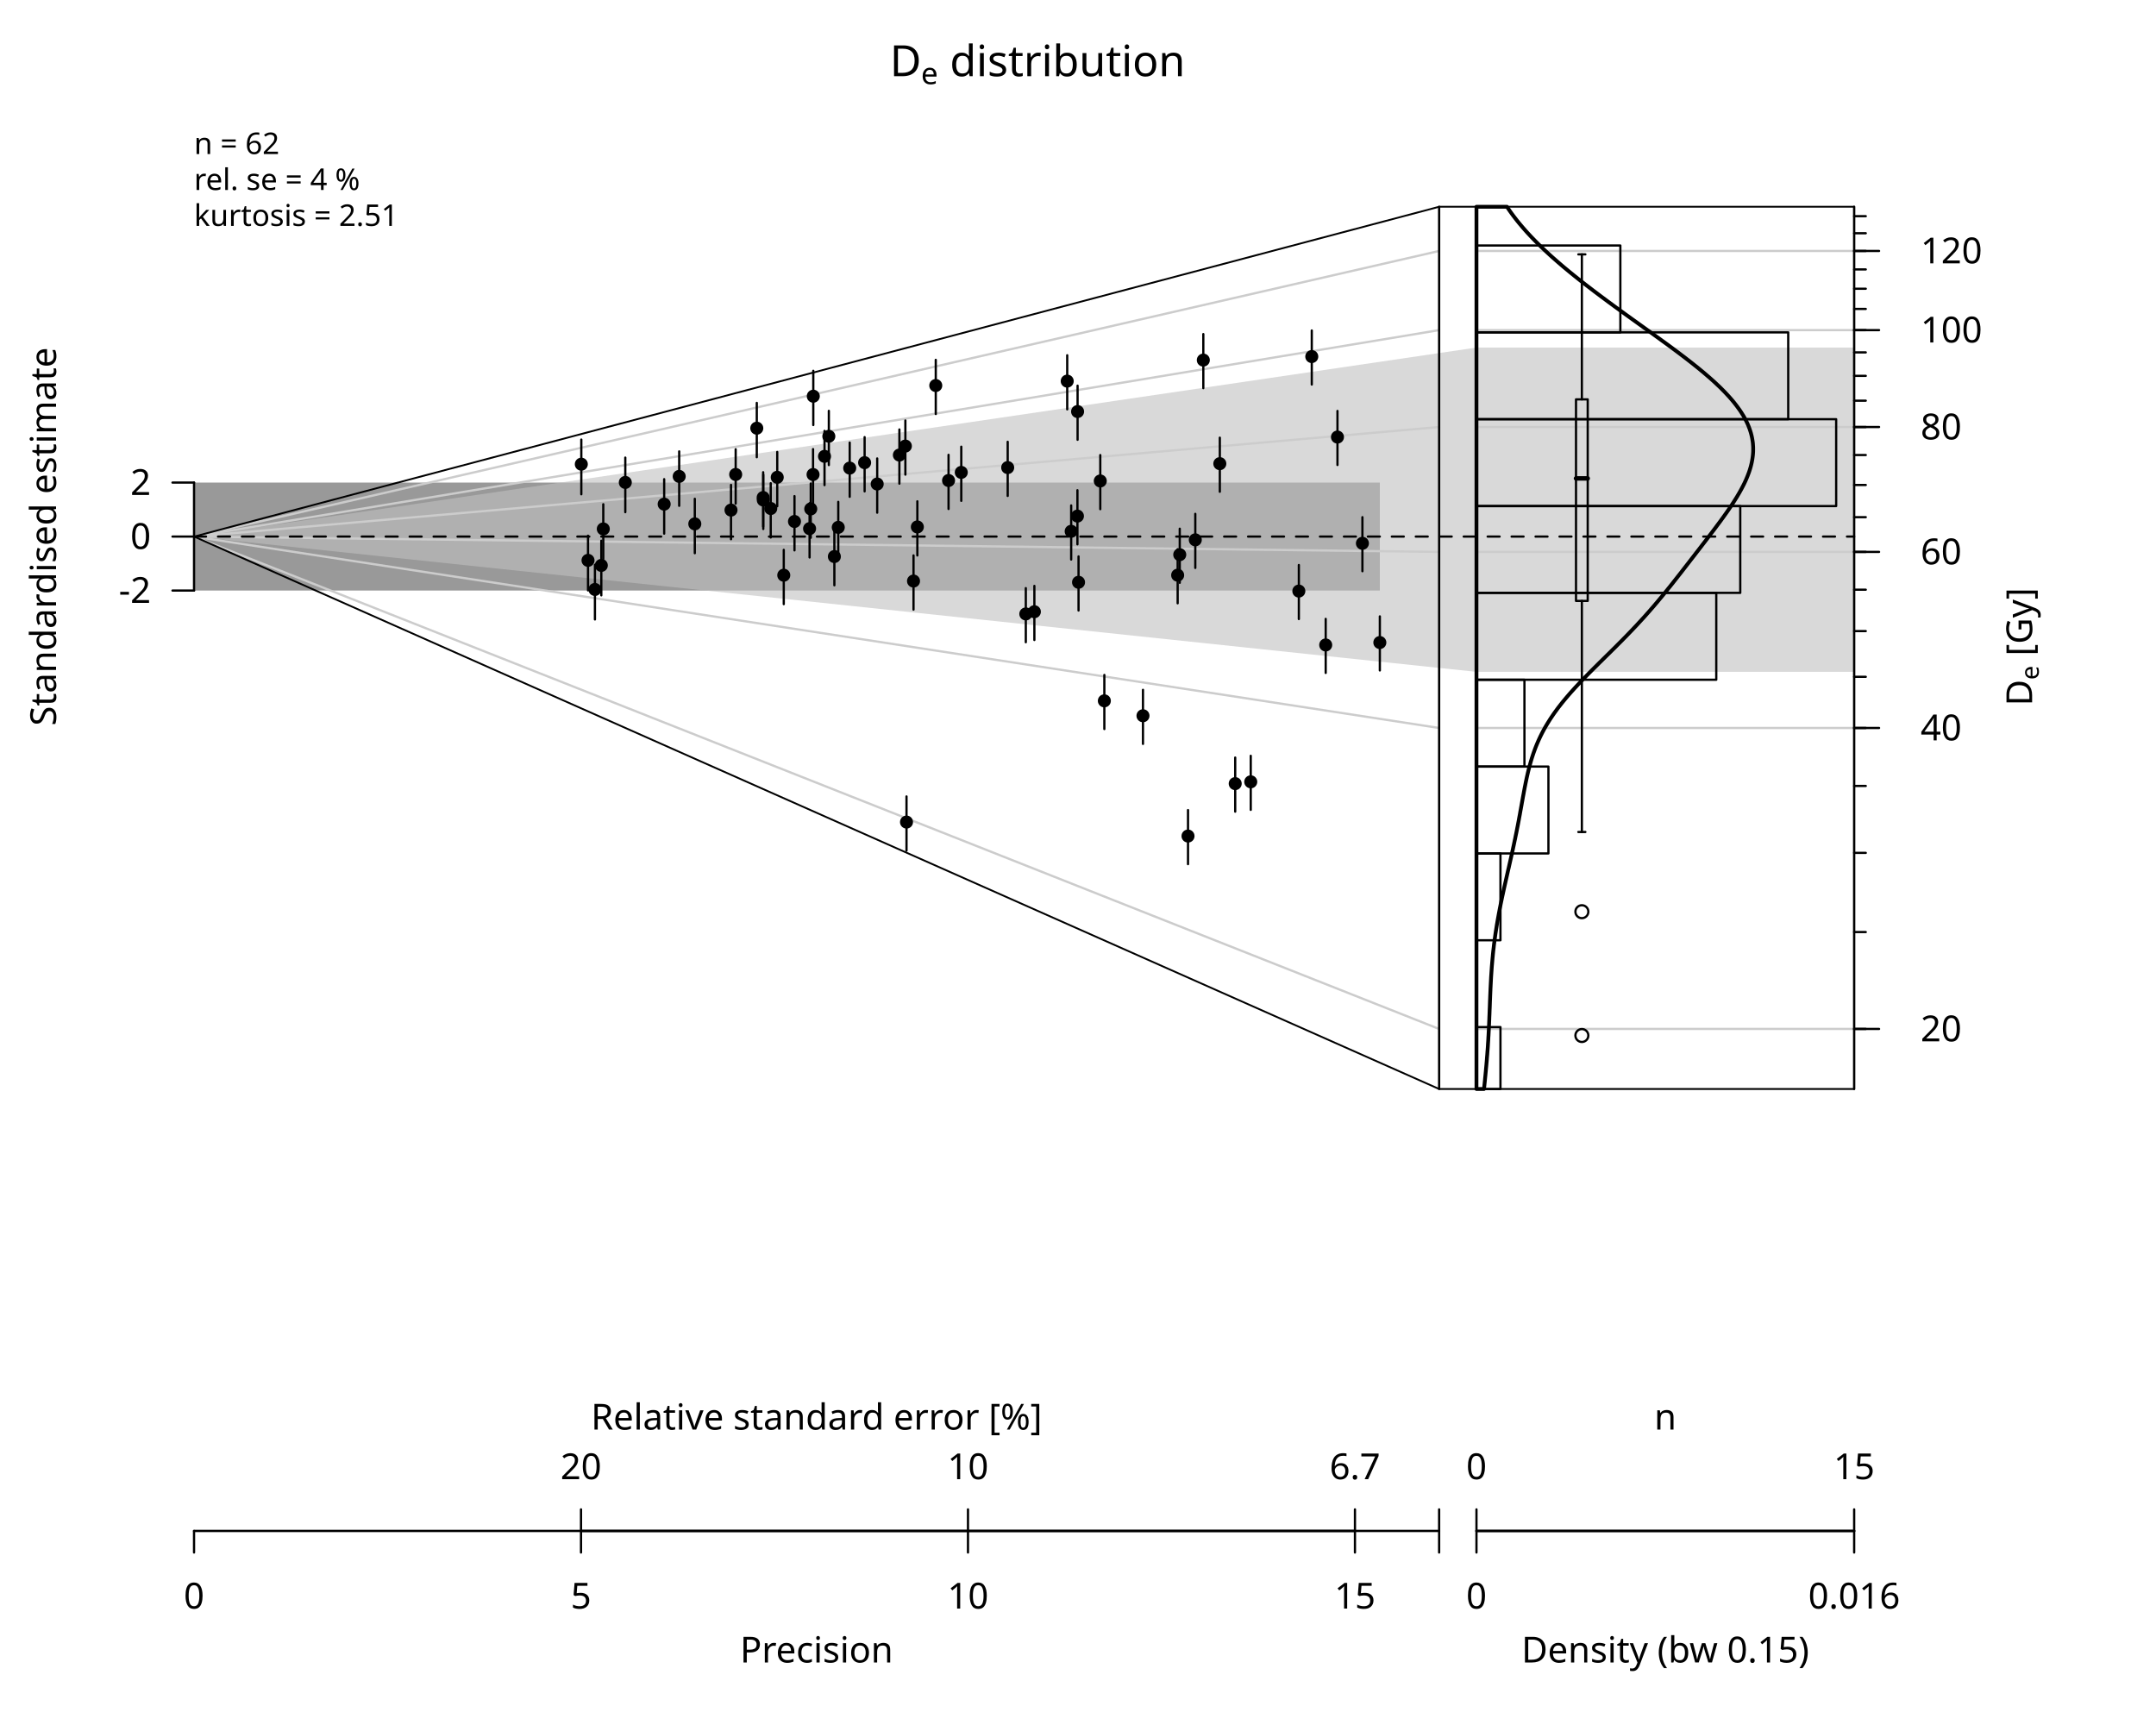
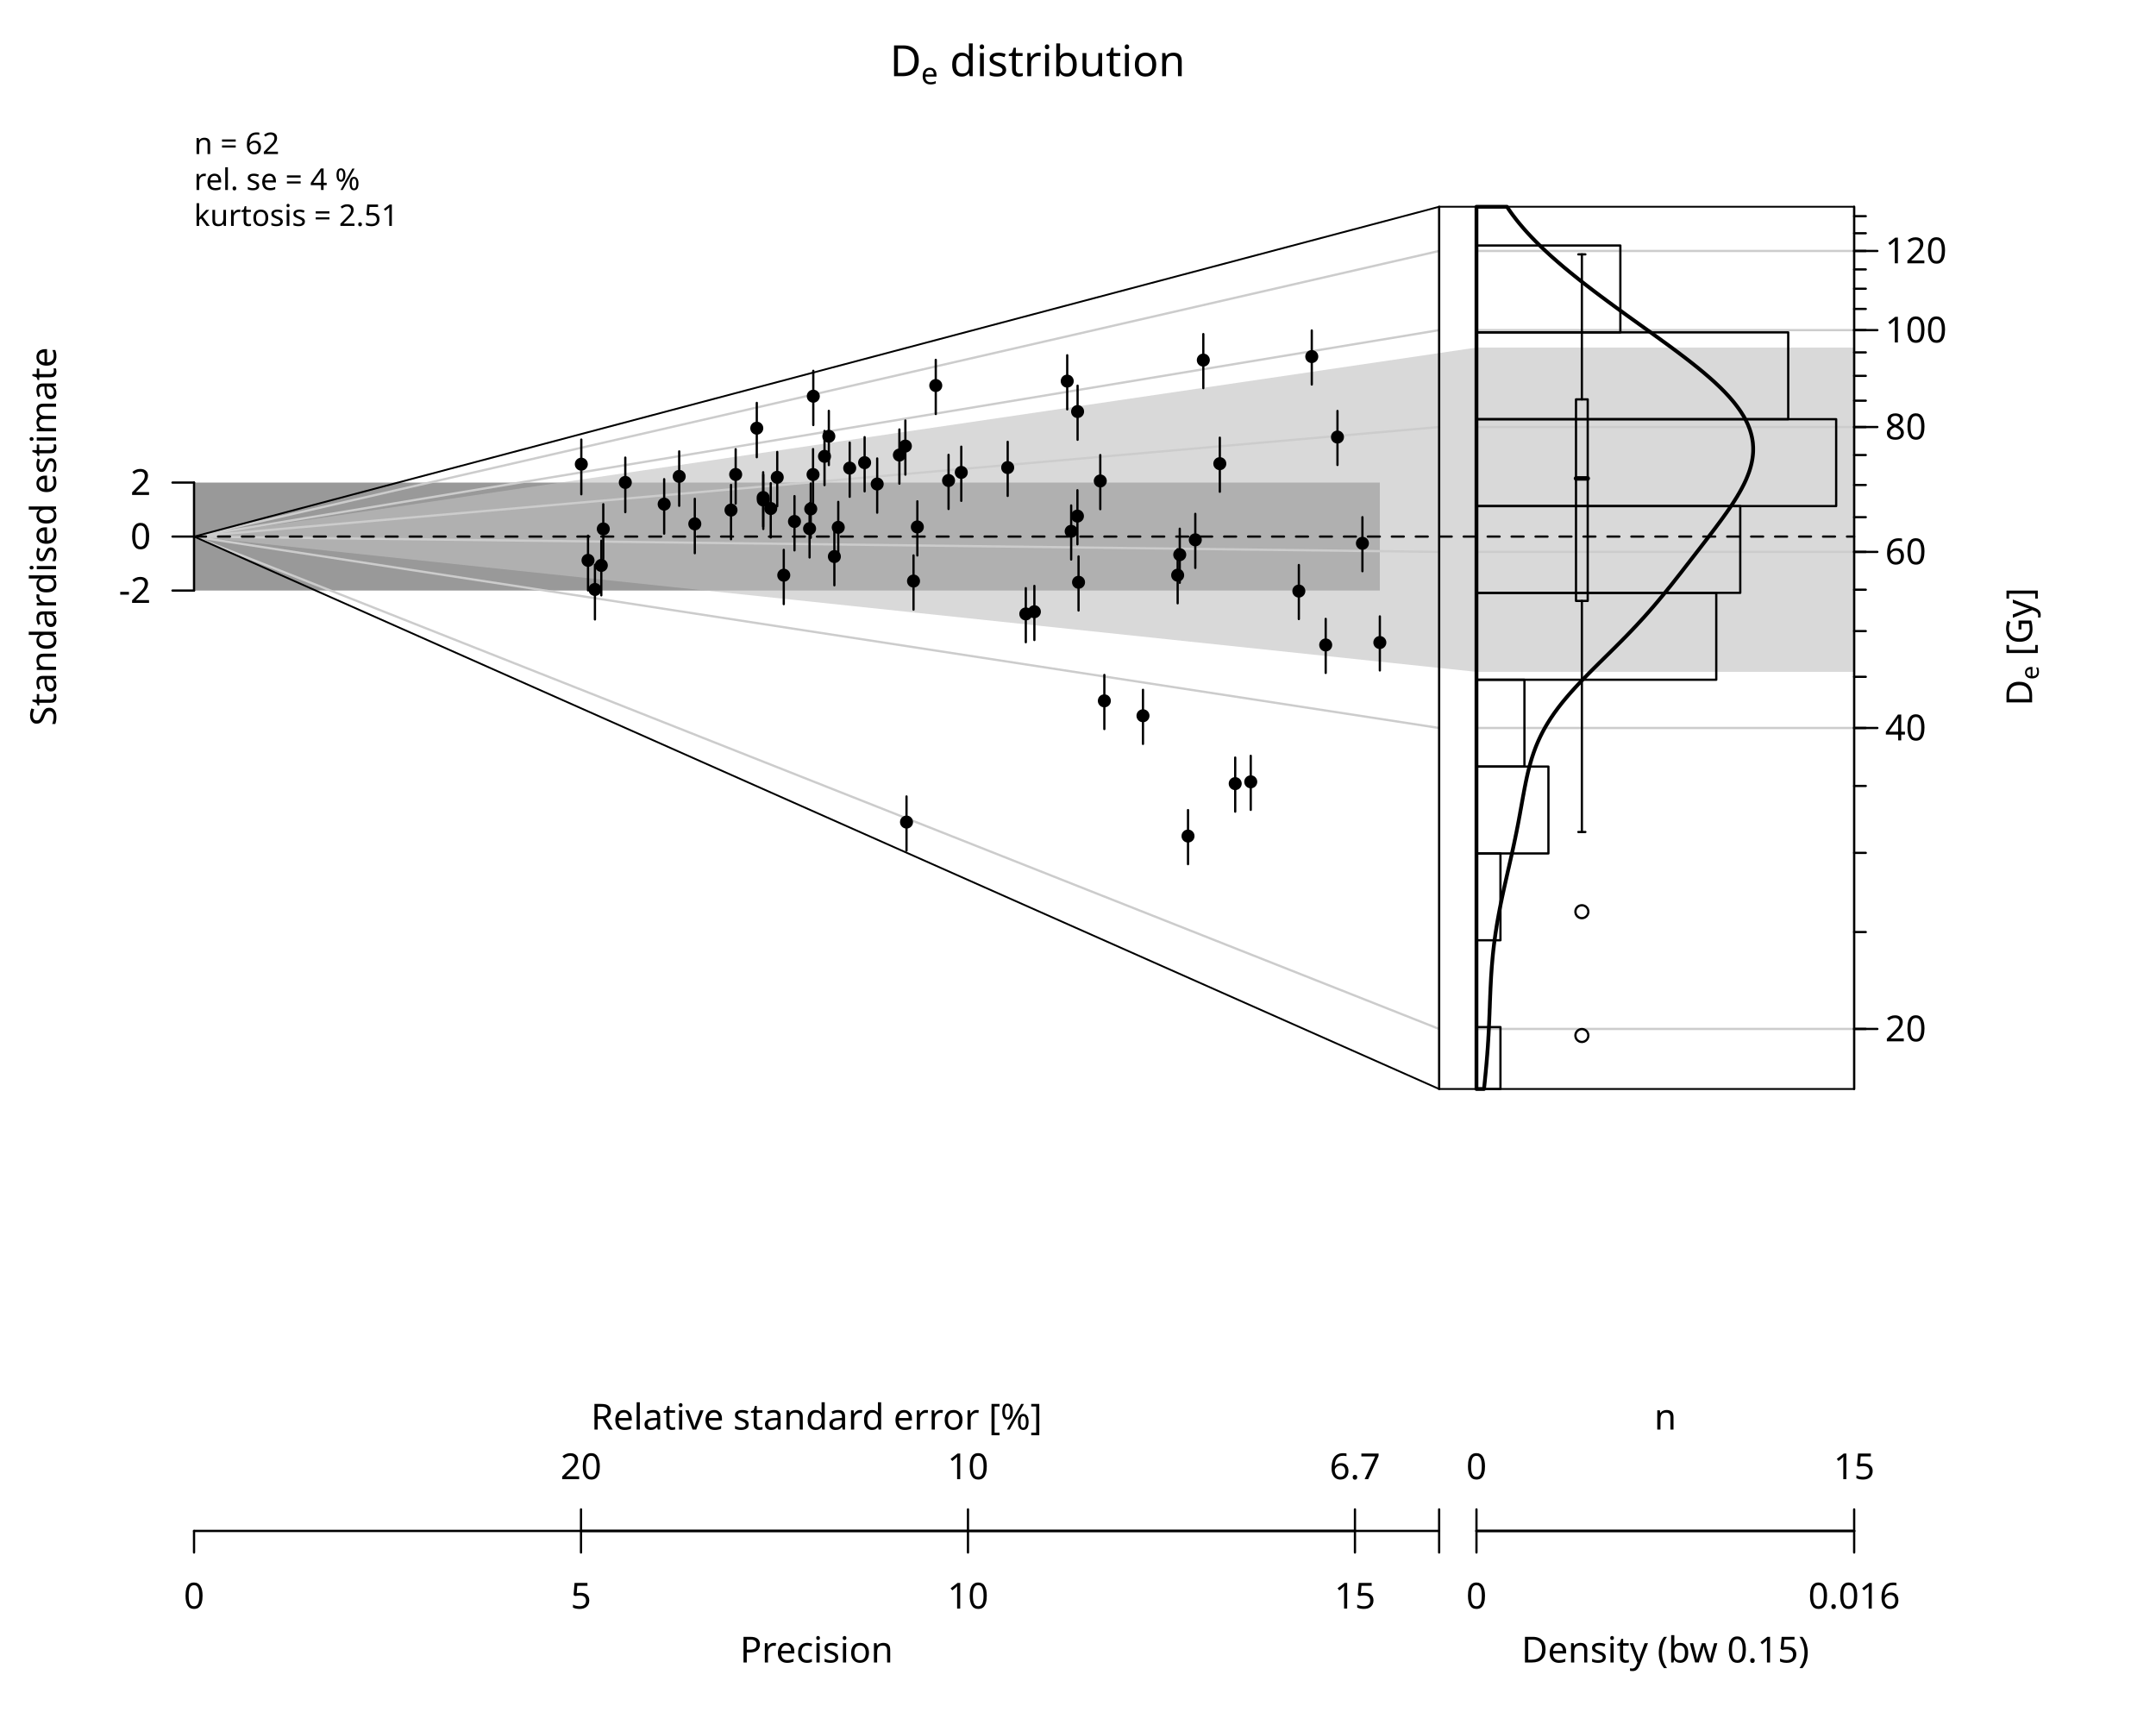
<svg xmlns="http://www.w3.org/2000/svg" class="svglite" data-engine-version="2.0" width="720.00pt" height="576.00pt" viewBox="0 0 720.00 576.00">
  <defs>
    <style type="text/css">
    .svglite line, .svglite polyline, .svglite polygon, .svglite path, .svglite rect, .svglite circle {
      fill: none;
      stroke: #000000;
      stroke-linecap: round;
      stroke-linejoin: round;
      stroke-miterlimit: 10.00;
    }
  </style>
  </defs>
  <rect width="100%" height="100%" style="stroke: none; fill: #FFFFFF;" />
  <defs>
    <clipPath id="cpMC4wMHw3MjAuMDB8MC4wMHw1NzYuMDA=">
      <rect x="0.00" y="0.00" width="720.00" height="576.00" />
    </clipPath>
  </defs>
  <g clip-path="url(#cpMC4wMHw3MjAuMDB8MC4wMHw1NzYuMDA=)">
    <text transform="translate(18.72,179.17) rotate(-90)" text-anchor="middle" style="font-size: 12.00px; font-family: sans;" textLength="119.42px" lengthAdjust="spacingAndGlyphs">Standardised estimate</text>
    <polygon points="64.80,197.19 64.80,161.14 460.80,161.14 460.80,197.19 " style="stroke-width: 0.75; stroke: none; fill: #999999;" />
    <polygon points="619.20,548.09 619.20,-41.09 1173.60,-41.09 1173.60,548.09 " style="stroke-width: 0.75; stroke: none; fill: #FFFFFF;" />
    <polygon points="64.80,179.17 480.60,117.89 493.07,116.05 619.20,116.05 619.20,224.34 493.07,224.34 480.60,223.03 " style="stroke-width: 0.75; stroke: none; fill: #BFBFBF; fill-opacity: 0.60;" />
    <polyline points="64.80,179.17 480.60,343.58 " style="stroke-width: 0.75; stroke: #CCCCCC;" />
    <polyline points="493.07,343.58 619.20,343.58 " style="stroke-width: 0.75; stroke: #CCCCCC;" />
    <polyline points="64.80,179.17 480.60,243.08 " style="stroke-width: 0.75; stroke: #CCCCCC;" />
    <polyline points="493.07,243.08 619.20,243.08 " style="stroke-width: 0.75; stroke: #CCCCCC;" />
    <polyline points="64.80,179.17 480.60,184.29 " style="stroke-width: 0.75; stroke: #CCCCCC;" />
    <polyline points="493.07,184.29 619.20,184.29 " style="stroke-width: 0.75; stroke: #CCCCCC;" />
    <polyline points="64.80,179.17 480.60,142.58 " style="stroke-width: 0.75; stroke: #CCCCCC;" />
    <polyline points="493.07,142.58 619.20,142.58 " style="stroke-width: 0.75; stroke: #CCCCCC;" />
    <polyline points="64.80,179.17 480.60,110.23 " style="stroke-width: 0.75; stroke: #CCCCCC;" />
    <polyline points="493.07,110.23 619.20,110.23 " style="stroke-width: 0.75; stroke: #CCCCCC;" />
    <polyline points="64.80,179.17 480.60,83.80 " style="stroke-width: 0.75; stroke: #CCCCCC;" />
    <polyline points="493.07,83.80 619.20,83.80 " style="stroke-width: 0.75; stroke: #CCCCCC;" />
    <polyline points="64.80,179.17 480.60,179.17 493.07,179.17 619.20,179.17 " style="stroke-width: 0.75; stroke-dasharray: 4.00,4.00;" />
    <text x="297.18" y="25.44" style="font-size: 14.40px; font-family: sans;" textLength="10.40px" lengthAdjust="spacingAndGlyphs">D</text>
    <text x="307.58" y="28.10" style="font-size: 10.08px; font-family: sans;" textLength="5.61px" lengthAdjust="spacingAndGlyphs">e</text>
    <text x="313.19" y="25.44" style="font-size: 14.40px; font-family: sans;" textLength="4.00px" lengthAdjust="spacingAndGlyphs"> </text>
    <text x="317.19" y="25.44" style="font-size: 14.40px; font-family: sans;" textLength="69.64px" lengthAdjust="spacingAndGlyphs">distribution</text>
    <line x1="64.80" y1="511.20" x2="452.49" y2="511.20" style="stroke-width: 0.75;" />
    <line x1="64.80" y1="511.20" x2="64.80" y2="518.40" style="stroke-width: 0.75;" />
    <line x1="194.03" y1="511.20" x2="194.03" y2="518.40" style="stroke-width: 0.75;" />
    <line x1="323.26" y1="511.20" x2="323.26" y2="518.40" style="stroke-width: 0.75;" />
    <line x1="452.49" y1="511.20" x2="452.49" y2="518.40" style="stroke-width: 0.75;" />
    <text x="64.80" y="537.12" text-anchor="middle" style="font-size: 12.00px; font-family: sans;" textLength="6.67px" lengthAdjust="spacingAndGlyphs">0</text>
    <text x="194.03" y="537.12" text-anchor="middle" style="font-size: 12.00px; font-family: sans;" textLength="6.67px" lengthAdjust="spacingAndGlyphs">5</text>
    <text x="323.26" y="537.12" text-anchor="middle" style="font-size: 12.00px; font-family: sans;" textLength="13.35px" lengthAdjust="spacingAndGlyphs">10</text>
    <text x="452.49" y="537.12" text-anchor="middle" style="font-size: 12.00px; font-family: sans;" textLength="13.35px" lengthAdjust="spacingAndGlyphs">15</text>
    <polyline points="452.49,511.20 480.60,511.20 " style="stroke-width: 0.75;" />
    <line x1="480.60" y1="511.20" x2="480.60" y2="518.40" style="stroke-width: 0.75;" />
    <line x1="480.60" y1="511.20" x2="480.60" y2="504.00" style="stroke-width: 0.75;" />
    <text x="272.70" y="555.12" text-anchor="middle" style="font-size: 12.00px; font-family: sans;" textLength="49.36px" lengthAdjust="spacingAndGlyphs">Precision</text>
    <text x="272.70" y="477.36" text-anchor="middle" style="font-size: 12.00px; font-family: sans;" textLength="142.74px" lengthAdjust="spacingAndGlyphs">Relative standard error [%]</text>
    <line x1="194.03" y1="511.20" x2="452.49" y2="511.20" style="stroke-width: 0.75;" />
    <line x1="194.03" y1="511.20" x2="194.03" y2="504.00" style="stroke-width: 0.75;" />
    <line x1="323.26" y1="511.20" x2="323.26" y2="504.00" style="stroke-width: 0.75;" />
    <line x1="452.49" y1="511.20" x2="452.49" y2="504.00" style="stroke-width: 0.75;" />
    <text x="194.03" y="493.92" text-anchor="middle" style="font-size: 12.00px; font-family: sans;" textLength="13.35px" lengthAdjust="spacingAndGlyphs">20</text>
    <text x="323.26" y="493.92" text-anchor="middle" style="font-size: 12.00px; font-family: sans;" textLength="13.35px" lengthAdjust="spacingAndGlyphs">10</text>
    <text x="452.49" y="493.92" text-anchor="middle" style="font-size: 12.00px; font-family: sans;" textLength="16.68px" lengthAdjust="spacingAndGlyphs">6.7</text>
    <line x1="64.80" y1="197.19" x2="64.80" y2="161.14" style="stroke-width: 0.75;" />
    <line x1="64.80" y1="197.19" x2="57.60" y2="197.19" style="stroke-width: 0.75;" />
    <line x1="64.80" y1="179.17" x2="57.60" y2="179.17" style="stroke-width: 0.75;" />
    <line x1="64.80" y1="161.14" x2="57.60" y2="161.14" style="stroke-width: 0.75;" />
    <text x="50.40" y="201.32" text-anchor="end" style="font-size: 12.00px; font-family: sans;" textLength="10.67px" lengthAdjust="spacingAndGlyphs">-2</text>
    <text x="50.40" y="183.30" text-anchor="end" style="font-size: 12.00px; font-family: sans;" textLength="6.67px" lengthAdjust="spacingAndGlyphs">0</text>
    <text x="50.40" y="165.27" text-anchor="end" style="font-size: 12.00px; font-family: sans;" textLength="6.67px" lengthAdjust="spacingAndGlyphs">2</text>
    <polyline points="619.20,343.58 623.08,343.58 " style="stroke-width: 0.75;" />
    <polyline points="619.20,311.23 623.08,311.23 " style="stroke-width: 0.75;" />
    <polyline points="619.20,284.79 623.08,284.79 " style="stroke-width: 0.75;" />
    <polyline points="619.20,262.44 623.08,262.44 " style="stroke-width: 0.75;" />
    <polyline points="619.20,243.08 623.08,243.08 " style="stroke-width: 0.75;" />
    <polyline points="619.20,226.00 623.08,226.00 " style="stroke-width: 0.75;" />
    <polyline points="619.20,210.73 623.08,210.73 " style="stroke-width: 0.75;" />
    <polyline points="619.20,196.91 623.08,196.91 " style="stroke-width: 0.75;" />
    <polyline points="619.20,184.29 623.08,184.29 " style="stroke-width: 0.75;" />
    <polyline points="619.20,172.69 623.08,172.69 " style="stroke-width: 0.75;" />
    <polyline points="619.20,161.94 623.08,161.94 " style="stroke-width: 0.75;" />
    <polyline points="619.20,151.94 623.08,151.94 " style="stroke-width: 0.75;" />
    <polyline points="619.20,142.58 623.08,142.58 " style="stroke-width: 0.75;" />
    <polyline points="619.20,133.79 623.08,133.79 " style="stroke-width: 0.75;" />
    <polyline points="619.20,125.51 623.08,125.51 " style="stroke-width: 0.75;" />
    <polyline points="619.20,117.67 623.08,117.67 " style="stroke-width: 0.75;" />
    <polyline points="619.20,110.23 623.08,110.23 " style="stroke-width: 0.75;" />
    <polyline points="619.20,103.16 623.08,103.16 " style="stroke-width: 0.75;" />
    <polyline points="619.20,96.41 623.08,96.41 " style="stroke-width: 0.75;" />
    <polyline points="619.20,89.97 623.08,89.97 " style="stroke-width: 0.75;" />
    <polyline points="619.20,83.80 623.08,83.80 " style="stroke-width: 0.75;" />
    <polyline points="619.20,77.88 623.08,77.88 " style="stroke-width: 0.75;" />
    <polyline points="619.20,72.19 623.08,72.19 " style="stroke-width: 0.75;" />
-     <polyline points="619.20,343.58 627.52,343.58 " style="stroke-width: 0.75;" />
-     <polyline points="619.20,243.08 627.52,243.08 " style="stroke-width: 0.75;" />
-     <polyline points="619.20,184.29 627.52,184.29 " style="stroke-width: 0.75;" />
-     <polyline points="619.20,142.58 627.52,142.58 " style="stroke-width: 0.75;" />
-     <polyline points="619.20,110.23 627.52,110.23 " style="stroke-width: 0.75;" />
-     <polyline points="619.20,83.80 627.52,83.80 " style="stroke-width: 0.75;" />
+     <polyline points="619.20,343.58 626.95,343.58 " style="stroke-width: 0.75;" />
+     <polyline points="619.20,243.08 626.95,243.08 " style="stroke-width: 0.75;" />
+     <polyline points="619.20,184.29 626.95,184.29 " style="stroke-width: 0.75;" />
+     <polyline points="619.20,142.58 626.95,142.58 " style="stroke-width: 0.75;" />
+     <polyline points="619.20,110.23 626.95,110.23 " style="stroke-width: 0.75;" />
+     <polyline points="619.20,83.80 626.95,83.80 " style="stroke-width: 0.75;" />
    <polyline points="480.60,363.63 480.60,69.04 " style="stroke-width: 0.75;" />
    <polyline points="619.20,363.63 619.20,69.04 " style="stroke-width: 0.75;" />
-     <text x="641.38" y="347.71" style="font-size: 12.00px; font-family: sans;" textLength="13.35px" lengthAdjust="spacingAndGlyphs">20</text>
-     <text x="641.38" y="247.21" style="font-size: 12.00px; font-family: sans;" textLength="13.35px" lengthAdjust="spacingAndGlyphs">40</text>
-     <text x="641.38" y="188.43" style="font-size: 12.00px; font-family: sans;" textLength="13.35px" lengthAdjust="spacingAndGlyphs">60</text>
-     <text x="641.38" y="146.72" style="font-size: 12.00px; font-family: sans;" textLength="13.35px" lengthAdjust="spacingAndGlyphs">80</text>
-     <text x="641.38" y="114.36" style="font-size: 12.00px; font-family: sans;" textLength="20.02px" lengthAdjust="spacingAndGlyphs">100</text>
-     <text x="641.38" y="87.93" style="font-size: 12.00px; font-family: sans;" textLength="20.02px" lengthAdjust="spacingAndGlyphs">120</text>
+     <text x="629.54" y="347.71" style="font-size: 12.00px; font-family: sans;" textLength="13.35px" lengthAdjust="spacingAndGlyphs">20</text>
+     <text x="629.54" y="247.21" style="font-size: 12.00px; font-family: sans;" textLength="13.35px" lengthAdjust="spacingAndGlyphs">40</text>
+     <text x="629.54" y="188.42" style="font-size: 12.00px; font-family: sans;" textLength="13.35px" lengthAdjust="spacingAndGlyphs">60</text>
+     <text x="629.54" y="146.71" style="font-size: 12.00px; font-family: sans;" textLength="13.35px" lengthAdjust="spacingAndGlyphs">80</text>
+     <text x="629.54" y="114.36" style="font-size: 12.00px; font-family: sans;" textLength="20.02px" lengthAdjust="spacingAndGlyphs">100</text>
+     <text x="629.54" y="87.92" style="font-size: 12.00px; font-family: sans;" textLength="20.02px" lengthAdjust="spacingAndGlyphs">120</text>
    <text transform="translate(678.63,235.68) rotate(-90)" style="font-size: 12.00px; font-family: sans;" textLength="8.67px" lengthAdjust="spacingAndGlyphs">D</text>
    <text transform="translate(680.85,227.01) rotate(-90)" style="font-size: 8.40px; font-family: sans;" textLength="4.67px" lengthAdjust="spacingAndGlyphs">e</text>
    <text transform="translate(678.63,222.34) rotate(-90)" style="font-size: 12.00px; font-family: sans;" textLength="3.33px" lengthAdjust="spacingAndGlyphs"> </text>
    <text transform="translate(678.63,219.00) rotate(-90)" style="font-size: 12.00px; font-family: sans;" textLength="22.01px" lengthAdjust="spacingAndGlyphs">[Gy]</text>
    <line x1="302.73" y1="284.04" x2="302.73" y2="265.94" style="stroke-width: 0.75;" />
    <line x1="396.74" y1="288.55" x2="396.74" y2="270.49" style="stroke-width: 0.75;" />
    <line x1="412.50" y1="271.02" x2="412.50" y2="252.96" style="stroke-width: 0.75;" />
    <line x1="417.69" y1="270.42" x2="417.69" y2="252.37" style="stroke-width: 0.75;" />
    <line x1="381.70" y1="248.40" x2="381.70" y2="230.34" style="stroke-width: 0.75;" />
    <line x1="368.80" y1="243.44" x2="368.80" y2="225.37" style="stroke-width: 0.75;" />
    <line x1="198.68" y1="206.84" x2="198.68" y2="188.59" style="stroke-width: 0.75;" />
    <line x1="442.72" y1="224.70" x2="442.72" y2="206.65" style="stroke-width: 0.75;" />
    <line x1="342.57" y1="214.45" x2="342.57" y2="196.38" style="stroke-width: 0.75;" />
    <line x1="345.43" y1="213.71" x2="345.43" y2="195.64" style="stroke-width: 0.75;" />
    <line x1="460.80" y1="223.87" x2="460.80" y2="205.82" style="stroke-width: 0.75;" />
    <line x1="200.81" y1="198.80" x2="200.81" y2="180.55" style="stroke-width: 0.75;" />
    <line x1="261.74" y1="201.73" x2="261.74" y2="183.60" style="stroke-width: 0.75;" />
    <line x1="305.07" y1="203.56" x2="305.07" y2="185.46" style="stroke-width: 0.75;" />
    <line x1="196.37" y1="197.14" x2="196.37" y2="178.88" style="stroke-width: 0.75;" />
    <line x1="360.18" y1="203.86" x2="360.18" y2="185.79" style="stroke-width: 0.75;" />
    <line x1="433.75" y1="206.71" x2="433.75" y2="188.66" style="stroke-width: 0.75;" />
    <line x1="393.28" y1="201.45" x2="393.28" y2="183.39" style="stroke-width: 0.75;" />
    <line x1="278.64" y1="195.44" x2="278.64" y2="177.33" style="stroke-width: 0.75;" />
    <line x1="393.98" y1="194.60" x2="393.98" y2="176.54" style="stroke-width: 0.75;" />
    <line x1="454.98" y1="190.74" x2="454.98" y2="172.69" style="stroke-width: 0.75;" />
    <line x1="399.17" y1="189.64" x2="399.17" y2="171.58" style="stroke-width: 0.75;" />
    <line x1="357.72" y1="186.84" x2="357.72" y2="168.77" style="stroke-width: 0.75;" />
    <line x1="270.36" y1="186.15" x2="270.36" y2="168.03" style="stroke-width: 0.75;" />
    <line x1="306.35" y1="185.48" x2="306.35" y2="167.39" style="stroke-width: 0.75;" />
    <line x1="279.94" y1="185.69" x2="279.94" y2="167.58" style="stroke-width: 0.75;" />
    <line x1="201.47" y1="186.61" x2="201.47" y2="168.37" style="stroke-width: 0.75;" />
    <line x1="359.81" y1="181.76" x2="359.81" y2="163.69" style="stroke-width: 0.75;" />
    <line x1="265.32" y1="183.78" x2="265.32" y2="165.66" style="stroke-width: 0.75;" />
    <line x1="232.03" y1="184.72" x2="232.03" y2="166.55" style="stroke-width: 0.75;" />
    <line x1="270.75" y1="179.57" x2="270.75" y2="161.45" style="stroke-width: 0.75;" />
    <line x1="257.39" y1="179.48" x2="257.39" y2="161.35" style="stroke-width: 0.75;" />
    <line x1="244.12" y1="180.06" x2="244.12" y2="161.91" style="stroke-width: 0.75;" />
    <line x1="367.44" y1="170.02" x2="367.44" y2="151.95" style="stroke-width: 0.75;" />
    <line x1="254.90" y1="176.64" x2="254.90" y2="158.51" style="stroke-width: 0.75;" />
    <line x1="254.86" y1="175.82" x2="254.86" y2="157.68" style="stroke-width: 0.75;" />
    <line x1="221.80" y1="178.19" x2="221.80" y2="160.00" style="stroke-width: 0.75;" />
    <line x1="407.36" y1="164.20" x2="407.36" y2="146.14" style="stroke-width: 0.75;" />
    <line x1="316.77" y1="169.96" x2="316.77" y2="151.87" style="stroke-width: 0.75;" />
    <line x1="292.94" y1="171.19" x2="292.94" y2="153.08" style="stroke-width: 0.75;" />
    <line x1="321.02" y1="167.24" x2="321.02" y2="149.15" style="stroke-width: 0.75;" />
    <line x1="336.52" y1="165.60" x2="336.52" y2="147.52" style="stroke-width: 0.75;" />
    <line x1="446.65" y1="155.27" x2="446.65" y2="137.22" style="stroke-width: 0.75;" />
    <line x1="271.52" y1="168.07" x2="271.52" y2="149.96" style="stroke-width: 0.75;" />
    <line x1="259.56" y1="169.05" x2="259.56" y2="150.91" style="stroke-width: 0.75;" />
    <line x1="283.76" y1="165.89" x2="283.76" y2="147.78" style="stroke-width: 0.75;" />
    <line x1="288.74" y1="164.07" x2="288.74" y2="145.96" style="stroke-width: 0.75;" />
    <line x1="245.68" y1="168.15" x2="245.68" y2="150.00" style="stroke-width: 0.75;" />
    <line x1="300.35" y1="161.50" x2="300.35" y2="143.40" style="stroke-width: 0.75;" />
    <line x1="226.82" y1="168.90" x2="226.82" y2="150.72" style="stroke-width: 0.75;" />
    <line x1="208.82" y1="171.02" x2="208.82" y2="152.80" style="stroke-width: 0.75;" />
    <line x1="302.35" y1="158.49" x2="302.35" y2="140.40" style="stroke-width: 0.75;" />
    <line x1="275.35" y1="161.99" x2="275.35" y2="143.88" style="stroke-width: 0.75;" />
    <line x1="359.86" y1="146.85" x2="359.86" y2="128.78" style="stroke-width: 0.75;" />
    <line x1="276.79" y1="155.30" x2="276.79" y2="137.18" style="stroke-width: 0.75;" />
    <line x1="438.07" y1="128.40" x2="438.07" y2="110.35" style="stroke-width: 0.75;" />
    <line x1="401.85" y1="129.61" x2="401.85" y2="111.55" style="stroke-width: 0.75;" />
    <line x1="356.40" y1="136.69" x2="356.40" y2="118.62" style="stroke-width: 0.75;" />
    <line x1="194.13" y1="165.05" x2="194.13" y2="146.78" style="stroke-width: 0.75;" />
    <line x1="252.73" y1="152.67" x2="252.73" y2="134.53" style="stroke-width: 0.75;" />
    <line x1="312.50" y1="138.25" x2="312.50" y2="120.16" style="stroke-width: 0.75;" />
    <line x1="271.60" y1="141.93" x2="271.60" y2="123.81" style="stroke-width: 0.75;" />
    <circle cx="302.73" cy="274.50" r="1.80" style="stroke-width: 0.75; fill: #000000;" />
    <circle cx="396.74" cy="279.17" r="1.80" style="stroke-width: 0.75; fill: #000000;" />
    <circle cx="412.50" cy="261.66" r="1.80" style="stroke-width: 0.75; fill: #000000;" />
    <circle cx="417.69" cy="261.06" r="1.80" style="stroke-width: 0.75; fill: #000000;" />
    <circle cx="381.70" cy="239.00" r="1.80" style="stroke-width: 0.75; fill: #000000;" />
    <circle cx="368.80" cy="234.02" r="1.80" style="stroke-width: 0.75; fill: #000000;" />
    <circle cx="198.68" cy="196.83" r="1.80" style="stroke-width: 0.75; fill: #000000;" />
    <circle cx="442.72" cy="215.36" r="1.80" style="stroke-width: 0.75; fill: #000000;" />
    <circle cx="342.57" cy="205.00" r="1.80" style="stroke-width: 0.75; fill: #000000;" />
    <circle cx="345.43" cy="204.26" r="1.80" style="stroke-width: 0.75; fill: #000000;" />
    <circle cx="460.80" cy="214.55" r="1.80" style="stroke-width: 0.75; fill: #000000;" />
    <circle cx="200.81" cy="188.80" r="1.80" style="stroke-width: 0.75; fill: #000000;" />
    <circle cx="261.74" cy="192.07" r="1.80" style="stroke-width: 0.75; fill: #000000;" />
    <circle cx="305.07" cy="194.02" r="1.80" style="stroke-width: 0.75; fill: #000000;" />
    <circle cx="196.37" cy="187.11" r="1.80" style="stroke-width: 0.75; fill: #000000;" />
    <circle cx="360.18" cy="194.43" r="1.80" style="stroke-width: 0.75; fill: #000000;" />
    <circle cx="433.75" cy="197.37" r="1.80" style="stroke-width: 0.75; fill: #000000;" />
    <circle cx="393.28" cy="192.06" r="1.80" style="stroke-width: 0.75; fill: #000000;" />
    <circle cx="278.64" cy="185.84" r="1.80" style="stroke-width: 0.75; fill: #000000;" />
    <circle cx="393.98" cy="185.21" r="1.80" style="stroke-width: 0.75; fill: #000000;" />
    <circle cx="454.98" cy="181.42" r="1.80" style="stroke-width: 0.75; fill: #000000;" />
    <circle cx="399.17" cy="180.26" r="1.80" style="stroke-width: 0.75; fill: #000000;" />
    <circle cx="357.72" cy="177.41" r="1.80" style="stroke-width: 0.75; fill: #000000;" />
    <circle cx="270.36" cy="176.52" r="1.80" style="stroke-width: 0.75; fill: #000000;" />
    <circle cx="306.35" cy="175.95" r="1.80" style="stroke-width: 0.75; fill: #000000;" />
    <circle cx="279.94" cy="176.09" r="1.80" style="stroke-width: 0.75; fill: #000000;" />
    <circle cx="201.47" cy="176.62" r="1.80" style="stroke-width: 0.75; fill: #000000;" />
    <circle cx="359.81" cy="172.33" r="1.80" style="stroke-width: 0.75; fill: #000000;" />
    <circle cx="265.32" cy="174.13" r="1.80" style="stroke-width: 0.75; fill: #000000;" />
    <circle cx="232.03" cy="174.93" r="1.80" style="stroke-width: 0.75; fill: #000000;" />
    <circle cx="270.75" cy="169.94" r="1.80" style="stroke-width: 0.75; fill: #000000;" />
    <circle cx="257.39" cy="169.80" r="1.80" style="stroke-width: 0.75; fill: #000000;" />
    <circle cx="244.12" cy="170.33" r="1.80" style="stroke-width: 0.75; fill: #000000;" />
    <circle cx="367.44" cy="160.60" r="1.80" style="stroke-width: 0.75; fill: #000000;" />
    <circle cx="254.90" cy="166.96" r="1.80" style="stroke-width: 0.75; fill: #000000;" />
    <circle cx="254.86" cy="166.13" r="1.80" style="stroke-width: 0.75; fill: #000000;" />
    <circle cx="221.80" cy="168.34" r="1.80" style="stroke-width: 0.75; fill: #000000;" />
    <circle cx="407.36" cy="154.82" r="1.80" style="stroke-width: 0.75; fill: #000000;" />
    <circle cx="316.77" cy="160.45" r="1.80" style="stroke-width: 0.75; fill: #000000;" />
    <circle cx="292.94" cy="161.62" r="1.80" style="stroke-width: 0.75; fill: #000000;" />
    <circle cx="321.02" cy="157.74" r="1.80" style="stroke-width: 0.75; fill: #000000;" />
    <circle cx="336.52" cy="156.13" r="1.80" style="stroke-width: 0.75; fill: #000000;" />
    <circle cx="446.65" cy="145.94" r="1.80" style="stroke-width: 0.75; fill: #000000;" />
    <circle cx="271.52" cy="158.45" r="1.80" style="stroke-width: 0.75; fill: #000000;" />
    <circle cx="259.56" cy="159.38" r="1.80" style="stroke-width: 0.75; fill: #000000;" />
    <circle cx="283.76" cy="156.30" r="1.80" style="stroke-width: 0.75; fill: #000000;" />
    <circle cx="288.74" cy="154.49" r="1.80" style="stroke-width: 0.75; fill: #000000;" />
    <circle cx="245.68" cy="158.43" r="1.80" style="stroke-width: 0.75; fill: #000000;" />
    <circle cx="300.35" cy="151.95" r="1.80" style="stroke-width: 0.75; fill: #000000;" />
    <circle cx="226.82" cy="159.08" r="1.80" style="stroke-width: 0.75; fill: #000000;" />
    <circle cx="208.82" cy="161.09" r="1.80" style="stroke-width: 0.75; fill: #000000;" />
    <circle cx="302.35" cy="148.95" r="1.80" style="stroke-width: 0.75; fill: #000000;" />
    <circle cx="275.35" cy="152.38" r="1.80" style="stroke-width: 0.75; fill: #000000;" />
    <circle cx="359.86" cy="137.42" r="1.80" style="stroke-width: 0.75; fill: #000000;" />
    <circle cx="276.79" cy="145.69" r="1.80" style="stroke-width: 0.75; fill: #000000;" />
    <circle cx="438.07" cy="119.06" r="1.80" style="stroke-width: 0.75; fill: #000000;" />
    <circle cx="401.85" cy="120.24" r="1.80" style="stroke-width: 0.75; fill: #000000;" />
    <circle cx="356.40" cy="127.26" r="1.80" style="stroke-width: 0.75; fill: #000000;" />
    <circle cx="194.13" cy="155.00" r="1.80" style="stroke-width: 0.75; fill: #000000;" />
    <circle cx="252.73" cy="142.98" r="1.80" style="stroke-width: 0.75; fill: #000000;" />
    <circle cx="312.50" cy="128.73" r="1.80" style="stroke-width: 0.75; fill: #000000;" />
    <circle cx="271.60" cy="132.30" r="1.80" style="stroke-width: 0.75; fill: #000000;" />
    <polygon points="493.07,363.63 495.59,363.63 495.65,363.05 495.71,362.48 495.77,361.90 495.83,361.32 495.89,360.75 495.94,360.17 496.00,359.59 496.06,359.02 496.11,358.44 496.17,357.86 496.22,357.29 496.27,356.71 496.33,356.13 496.38,355.56 496.43,354.98 496.48,354.41 496.53,353.83 496.57,353.25 496.62,352.68 496.67,352.10 496.71,351.52 496.75,350.95 496.80,350.37 496.84,349.79 496.88,349.22 496.91,348.64 496.95,348.06 496.99,347.49 497.02,346.91 497.05,346.33 497.09,345.76 497.12,345.18 497.15,344.60 497.18,344.03 497.21,343.45 497.23,342.88 497.26,342.30 497.29,341.72 497.31,341.15 497.34,340.57 497.36,339.99 497.38,339.42 497.41,338.84 497.43,338.26 497.45,337.69 497.47,337.11 497.50,336.53 497.52,335.96 497.54,335.38 497.56,334.80 497.58,334.23 497.61,333.65 497.63,333.08 497.65,332.50 497.68,331.92 497.70,331.35 497.73,330.77 497.75,330.19 497.78,329.62 497.81,329.04 497.84,328.46 497.87,327.89 497.90,327.31 497.93,326.73 497.96,326.16 498.00,325.58 498.04,325.00 498.08,324.43 498.12,323.85 498.16,323.27 498.20,322.70 498.25,322.12 498.30,321.55 498.35,320.97 498.40,320.39 498.45,319.82 498.51,319.24 498.56,318.66 498.62,318.09 498.68,317.51 498.75,316.93 498.82,316.36 498.88,315.78 498.95,315.20 499.03,314.63 499.10,314.05 499.18,313.47 499.26,312.90 499.34,312.32 499.42,311.74 499.51,311.17 499.60,310.59 499.69,310.02 499.78,309.44 499.87,308.86 499.97,308.29 500.07,307.71 500.17,307.13 500.27,306.56 500.38,305.98 500.48,305.40 500.59,304.83 500.70,304.25 500.81,303.67 500.92,303.10 501.04,302.52 501.15,301.94 501.27,301.37 501.39,300.79 501.51,300.21 501.63,299.64 501.75,299.06 501.88,298.49 502.00,297.91 502.13,297.33 502.25,296.76 502.38,296.18 502.51,295.60 502.64,295.03 502.77,294.45 502.90,293.87 503.03,293.30 503.16,292.72 503.29,292.14 503.42,291.57 503.55,290.99 503.68,290.41 503.82,289.84 503.95,289.26 504.08,288.68 504.21,288.11 504.34,287.53 504.47,286.96 504.60,286.38 504.73,285.80 504.86,285.23 504.98,284.65 505.11,284.07 505.24,283.50 505.36,282.92 505.49,282.34 505.61,281.77 505.73,281.19 505.85,280.61 505.98,280.04 506.09,279.46 506.21,278.88 506.33,278.31 506.45,277.73 506.56,277.15 506.67,276.58 506.79,276.00 506.90,275.43 507.01,274.85 507.12,274.27 507.23,273.70 507.33,273.12 507.44,272.54 507.55,271.97 507.65,271.39 507.75,270.81 507.86,270.24 507.96,269.66 508.07,269.08 508.17,268.51 508.27,267.93 508.38,267.35 508.48,266.78 508.58,266.20 508.69,265.62 508.80,265.05 508.90,264.47 509.01,263.90 509.12,263.32 509.23,262.74 509.35,262.17 509.46,261.59 509.58,261.01 509.70,260.44 509.82,259.86 509.95,259.28 510.08,258.71 510.21,258.13 510.35,257.55 510.49,256.98 510.64,256.40 510.79,255.82 510.95,255.25 511.11,254.67 511.28,254.09 511.45,253.52 511.63,252.94 511.82,252.37 512.01,251.79 512.21,251.21 512.42,250.64 512.63,250.06 512.85,249.48 513.08,248.91 513.32,248.33 513.57,247.75 513.82,247.18 514.09,246.60 514.36,246.02 514.64,245.45 514.93,244.87 515.23,244.29 515.54,243.72 515.86,243.14 516.19,242.56 516.53,241.99 516.88,241.41 517.24,240.84 517.60,240.26 517.98,239.68 518.37,239.11 518.76,238.53 519.17,237.95 519.59,237.38 520.01,236.80 520.44,236.22 520.89,235.65 521.34,235.07 521.80,234.49 522.27,233.92 522.75,233.34 523.24,232.76 523.73,232.19 524.23,231.61 524.74,231.03 525.26,230.46 525.78,229.88 526.31,229.31 526.85,228.73 527.39,228.15 527.94,227.58 528.49,227.00 529.05,226.42 529.61,225.85 530.17,225.27 530.74,224.69 531.31,224.12 531.89,223.54 532.47,222.96 533.05,222.39 533.63,221.81 534.21,221.23 534.80,220.66 535.38,220.08 535.97,219.50 536.55,218.93 537.14,218.35 537.72,217.78 538.30,217.20 538.89,216.62 539.47,216.05 540.04,215.47 540.62,214.89 541.19,214.32 541.77,213.74 542.33,213.16 542.90,212.59 543.46,212.01 544.02,211.43 544.57,210.86 545.13,210.28 545.67,209.70 546.22,209.13 546.76,208.55 547.29,207.97 547.82,207.40 548.35,206.82 548.88,206.25 549.40,205.67 549.91,205.09 550.42,204.52 550.93,203.94 551.43,203.36 551.93,202.79 552.43,202.21 552.92,201.63 553.41,201.06 553.89,200.48 554.37,199.90 554.85,199.33 555.33,198.75 555.80,198.17 556.27,197.60 556.74,197.02 557.20,196.44 557.67,195.87 558.13,195.29 558.59,194.72 559.04,194.14 559.50,193.56 559.95,192.99 560.40,192.41 560.86,191.83 561.31,191.26 561.76,190.68 562.21,190.10 562.65,189.53 563.10,188.95 563.55,188.37 564.00,187.80 564.44,187.22 564.89,186.64 565.33,186.07 565.78,185.49 566.23,184.91 566.67,184.34 567.12,183.76 567.56,183.19 568.01,182.61 568.45,182.03 568.89,181.46 569.34,180.88 569.78,180.30 570.22,179.73 570.66,179.15 571.10,178.57 571.54,178.00 571.98,177.42 572.42,176.84 572.85,176.27 573.28,175.69 573.71,175.11 574.14,174.54 574.57,173.96 574.99,173.38 575.41,172.81 575.82,172.23 576.23,171.66 576.64,171.08 577.04,170.50 577.44,169.93 577.83,169.35 578.22,168.77 578.60,168.20 578.97,167.62 579.34,167.04 579.70,166.47 580.06,165.89 580.40,165.31 580.74,164.74 581.07,164.16 581.39,163.58 581.70,163.01 582.00,162.43 582.30,161.85 582.58,161.28 582.85,160.70 583.11,160.13 583.35,159.55 583.59,158.97 583.81,158.40 584.03,157.82 584.23,157.24 584.41,156.67 584.58,156.09 584.74,155.51 584.88,154.94 585.01,154.36 585.12,153.78 585.22,153.21 585.30,152.63 585.37,152.05 585.42,151.48 585.46,150.90 585.47,150.32 585.47,149.75 585.46,149.17 585.42,148.60 585.38,148.02 585.31,147.44 585.22,146.87 585.12,146.29 585.00,145.71 584.86,145.14 584.71,144.56 584.53,143.98 584.35,143.41 584.13,142.83 583.91,142.25 583.67,141.68 583.40,141.10 583.12,140.52 582.82,139.95 582.51,139.37 582.18,138.79 581.82,138.22 581.46,137.64 581.08,137.07 580.67,136.49 580.25,135.91 579.82,135.34 579.37,134.76 578.91,134.18 578.43,133.61 577.93,133.03 577.42,132.45 576.89,131.88 576.35,131.30 575.80,130.72 575.23,130.15 574.66,129.57 574.06,128.99 573.45,128.42 572.84,127.84 572.21,127.26 571.57,126.69 570.92,126.11 570.25,125.54 569.58,124.96 568.90,124.38 568.21,123.81 567.51,123.23 566.80,122.65 566.08,122.08 565.36,121.50 564.62,120.92 563.89,120.35 563.14,119.77 562.39,119.19 561.63,118.62 560.87,118.04 560.10,117.46 559.33,116.89 558.55,116.31 557.77,115.73 556.99,115.16 556.20,114.58 555.41,114.01 554.61,113.43 553.82,112.85 553.02,112.28 552.22,111.70 551.42,111.12 550.62,110.55 549.81,109.97 549.01,109.39 548.21,108.82 547.40,108.24 546.60,107.66 545.80,107.09 544.99,106.51 544.19,105.93 543.39,105.36 542.59,104.78 541.80,104.20 541.00,103.63 540.21,103.05 539.42,102.48 538.63,101.90 537.84,101.32 537.06,100.75 536.28,100.17 535.50,99.59 534.73,99.02 533.96,98.44 533.19,97.86 532.43,97.29 531.67,96.71 530.92,96.13 530.17,95.56 529.42,94.98 528.68,94.40 527.94,93.83 527.21,93.25 526.49,92.67 525.77,92.10 525.06,91.52 524.35,90.95 523.65,90.37 522.95,89.79 522.26,89.22 521.58,88.64 520.91,88.06 520.24,87.49 519.58,86.91 518.92,86.33 518.27,85.76 517.63,85.18 517.00,84.60 516.38,84.03 515.76,83.45 515.15,82.87 514.55,82.30 513.96,81.72 513.38,81.14 512.80,80.57 512.24,79.99 511.68,79.42 511.13,78.84 510.59,78.26 510.06,77.69 509.54,77.11 509.03,76.53 508.53,75.96 508.04,75.38 507.55,74.80 507.08,74.23 506.61,73.65 506.16,73.07 505.72,72.50 505.28,71.92 504.85,71.34 504.44,70.77 504.03,70.19 503.64,69.61 503.25,69.04 493.07,69.04 " style="stroke-width: 1.27; fill: none;" />
    <line x1="493.07" y1="511.20" x2="619.20" y2="511.20" style="stroke-width: 0.75;" />
    <line x1="493.07" y1="511.20" x2="493.07" y2="518.40" style="stroke-width: 0.75;" />
    <line x1="619.20" y1="511.20" x2="619.20" y2="518.40" style="stroke-width: 0.75;" />
    <text x="493.07" y="537.12" text-anchor="middle" style="font-size: 12.00px; font-family: sans;" textLength="6.67px" lengthAdjust="spacingAndGlyphs">0</text>
    <text x="619.20" y="537.12" text-anchor="middle" style="font-size: 12.00px; font-family: sans;" textLength="30.03px" lengthAdjust="spacingAndGlyphs">0.016</text>
    <text x="556.14" y="555.12" text-anchor="middle" style="font-size: 12.00px; font-family: sans;" textLength="93.38px" lengthAdjust="spacingAndGlyphs">Density (bw 0.15)</text>
    <text x="493.07" y="493.92" text-anchor="middle" style="font-size: 12.00px; font-family: sans;" textLength="6.67px" lengthAdjust="spacingAndGlyphs">0</text>
    <text x="619.20" y="493.92" text-anchor="middle" style="font-size: 12.00px; font-family: sans;" textLength="13.35px" lengthAdjust="spacingAndGlyphs">15</text>
    <text x="556.14" y="477.36" text-anchor="middle" style="font-size: 12.00px; font-family: sans;" textLength="6.67px" lengthAdjust="spacingAndGlyphs">n</text>
    <line x1="493.07" y1="511.20" x2="619.20" y2="511.20" style="stroke-width: 0.75;" />
    <line x1="493.07" y1="511.20" x2="493.07" y2="504.00" style="stroke-width: 0.75;" />
    <line x1="619.20" y1="511.20" x2="619.20" y2="504.00" style="stroke-width: 0.75;" />
    <polygon points="493.07,363.63 493.07,342.96 501.08,342.96 501.08,363.63 " style="stroke-width: 0.75; fill: none;" />
    <polygon points="493.07,342.96 493.07,313.96 493.07,313.96 493.07,342.96 " style="stroke-width: 0.75; fill: none;" />
    <polygon points="493.07,313.96 493.07,284.97 501.08,284.97 501.08,313.96 " style="stroke-width: 0.75; fill: none;" />
    <polygon points="493.07,284.97 493.07,255.97 517.10,255.97 517.10,284.97 " style="stroke-width: 0.75; fill: none;" />
    <polygon points="493.07,255.97 493.07,226.97 509.09,226.97 509.09,255.97 " style="stroke-width: 0.75; fill: none;" />
    <polygon points="493.07,226.97 493.07,197.97 573.15,197.97 573.15,226.97 " style="stroke-width: 0.75; fill: none;" />
    <polygon points="493.07,197.97 493.07,168.98 581.16,168.98 581.16,197.97 " style="stroke-width: 0.75; fill: none;" />
    <polygon points="493.07,168.98 493.07,139.98 613.19,139.98 613.19,168.98 " style="stroke-width: 0.75; fill: none;" />
    <polygon points="493.07,139.98 493.07,110.98 597.18,110.98 597.18,139.98 " style="stroke-width: 0.75; fill: none;" />
    <polygon points="493.07,110.98 493.07,81.98 541.12,81.98 541.12,110.98 " style="stroke-width: 0.75; fill: none;" />
    <polyline points="526.31,159.75 530.22,159.75 " style="stroke-width: 1.50;" />
    <polygon points="526.31,200.65 526.31,133.35 530.22,133.35 530.22,200.65 " style="stroke-width: 0.75; fill: none;" />
    <polyline points="528.27,200.65 528.27,277.81 " style="stroke-width: 0.75;" />
    <polyline points="527.09,277.81 529.44,277.81 " style="stroke-width: 0.75;" />
    <polyline points="528.27,133.35 528.27,84.94 " style="stroke-width: 0.75;" />
    <polyline points="527.09,84.94 529.44,84.94 " style="stroke-width: 0.75;" />
    <circle cx="528.27" cy="345.77" r="2.16" style="stroke-width: 0.75;" />
    <circle cx="528.27" cy="304.43" r="2.16" style="stroke-width: 0.75;" />
    <polyline points="493.07,363.63 493.07,69.04 " style="stroke-width: 0.75;" />
    <polygon points="64.80,179.17 480.60,69.04 619.20,69.04 619.20,363.63 480.60,363.63 " style="stroke-width: 0.60; fill: none;" />
    <text x="64.80" y="51.44" style="font-size: 10.00px; font-family: sans;" textLength="28.09px" lengthAdjust="spacingAndGlyphs">n = 62</text>
    <text x="64.80" y="63.44" style="font-size: 10.00px; font-family: sans;" textLength="55.87px" lengthAdjust="spacingAndGlyphs">rel. se = 4 %</text>
    <text x="64.80" y="75.44" style="font-size: 10.00px; font-family: sans;" textLength="65.33px" lengthAdjust="spacingAndGlyphs">kurtosis = 2.51</text>
    <text x="64.80" y="87.44" style="font-size: 10.00px; font-family: sans;" textLength="0.00px" lengthAdjust="spacingAndGlyphs" />
  </g>
</svg>
